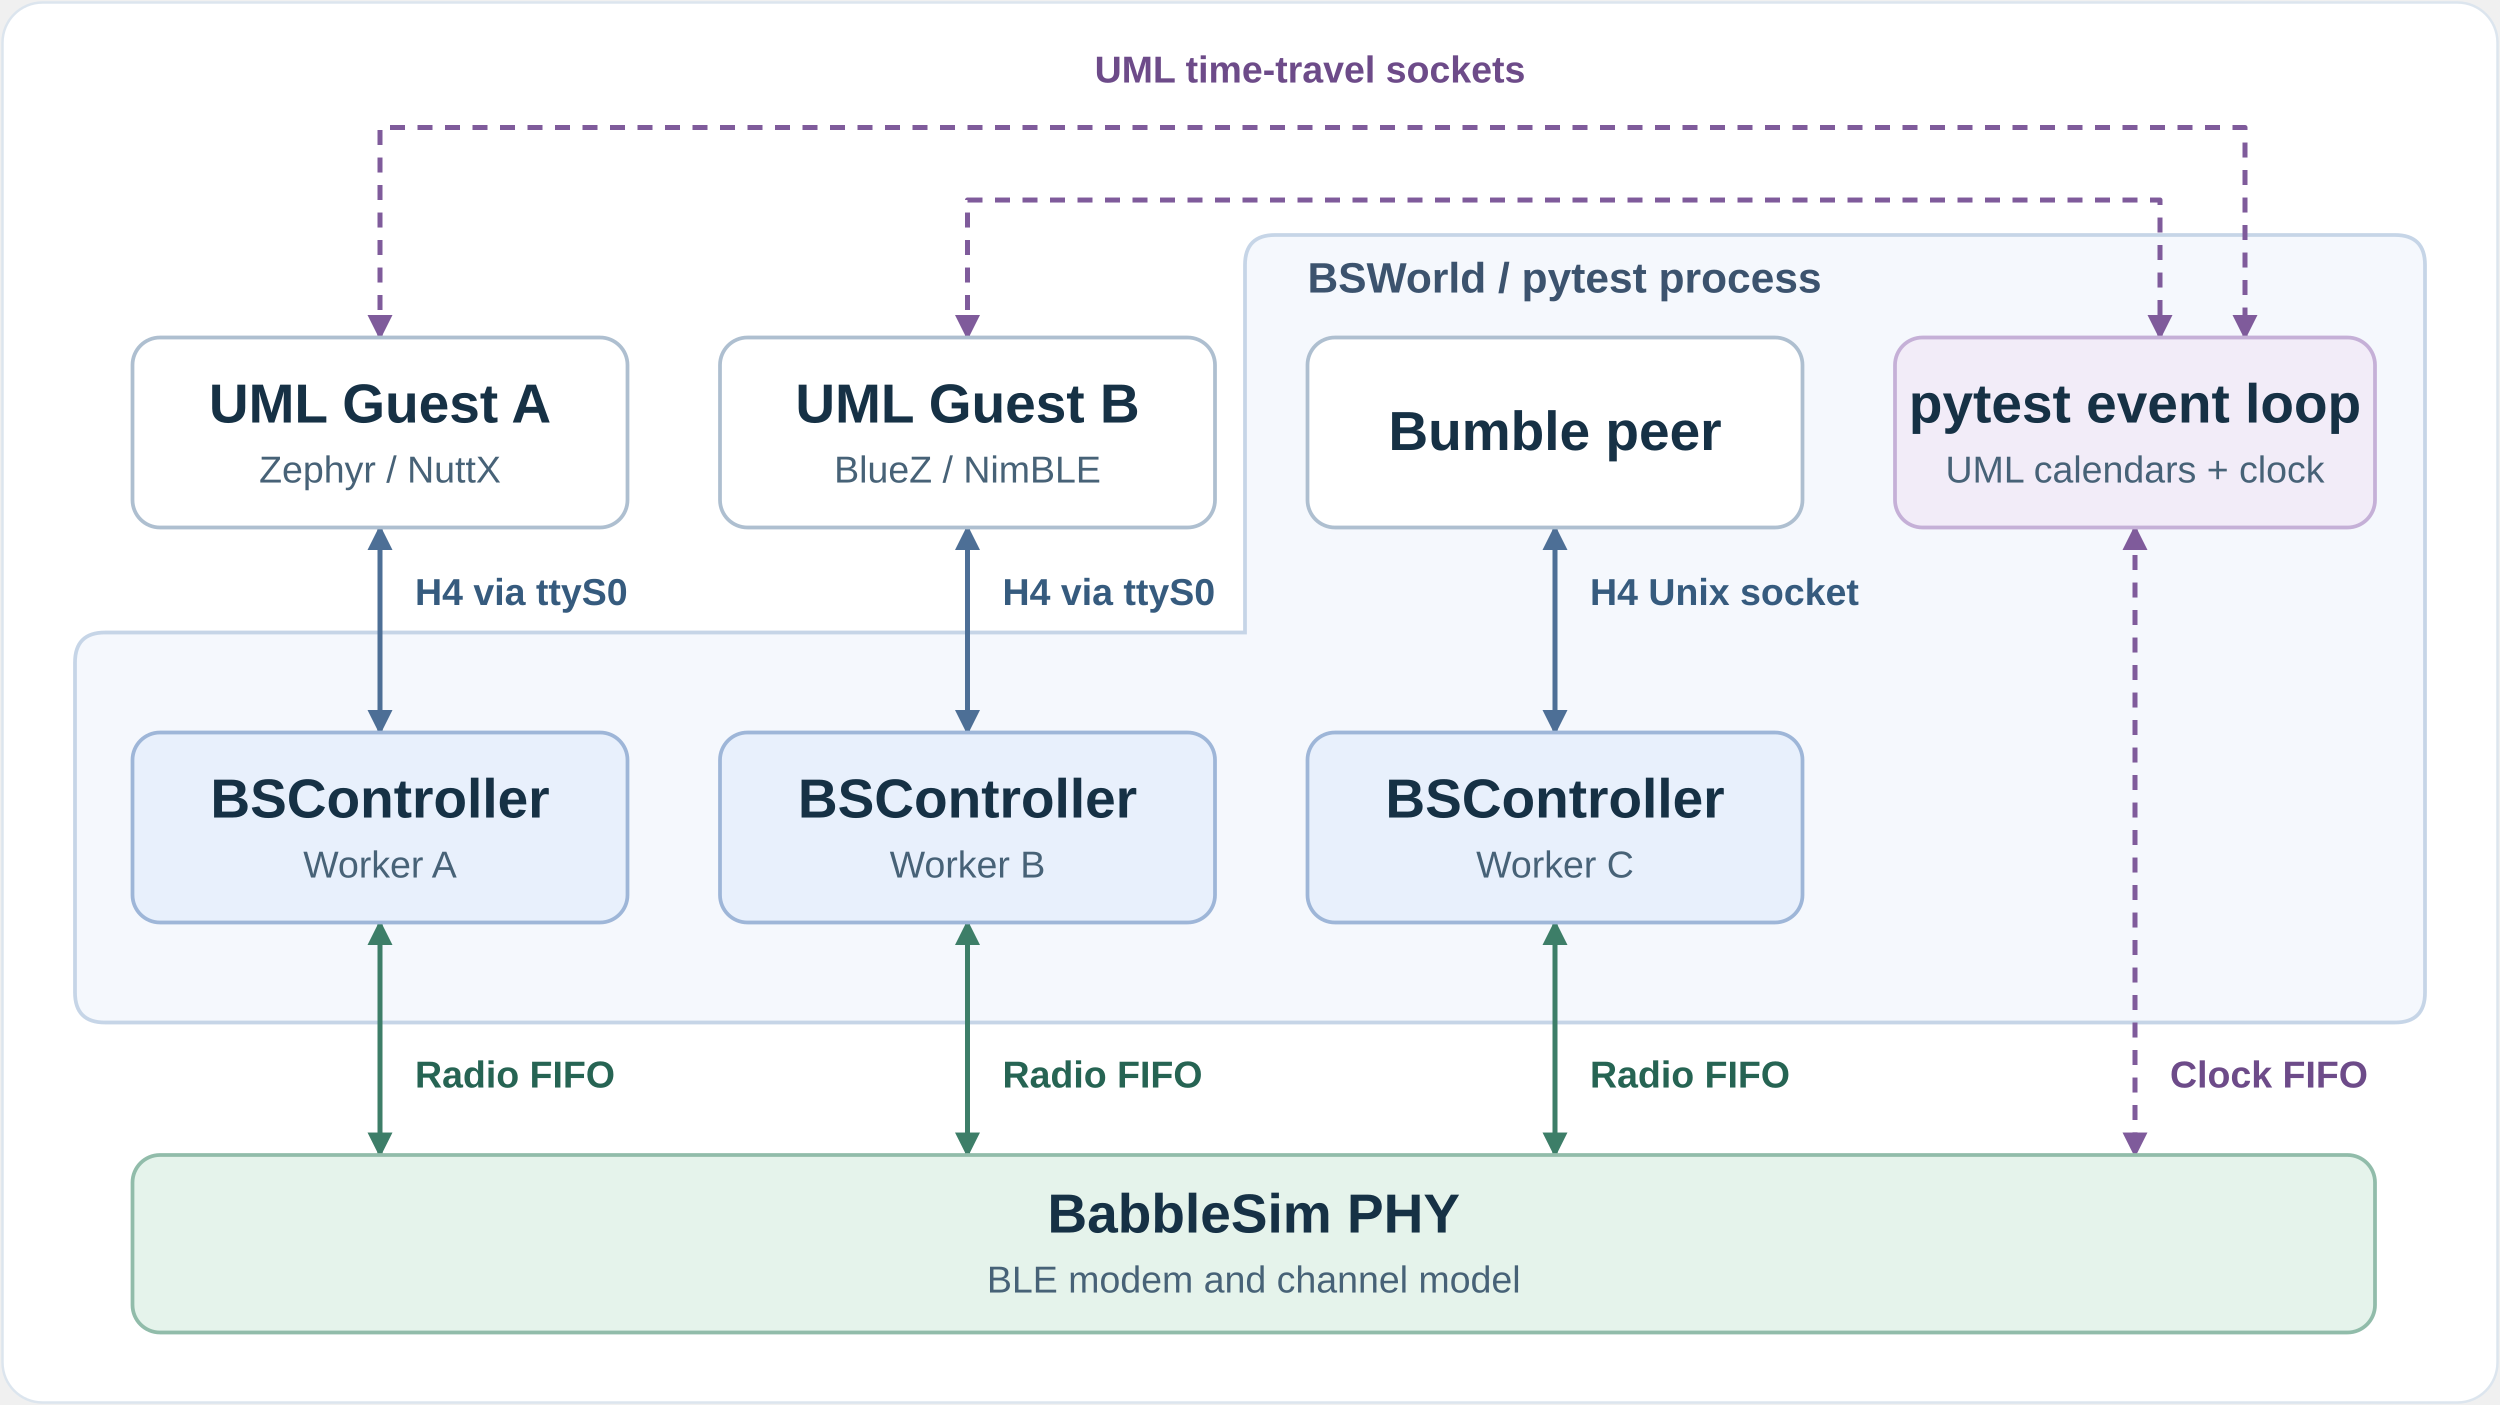
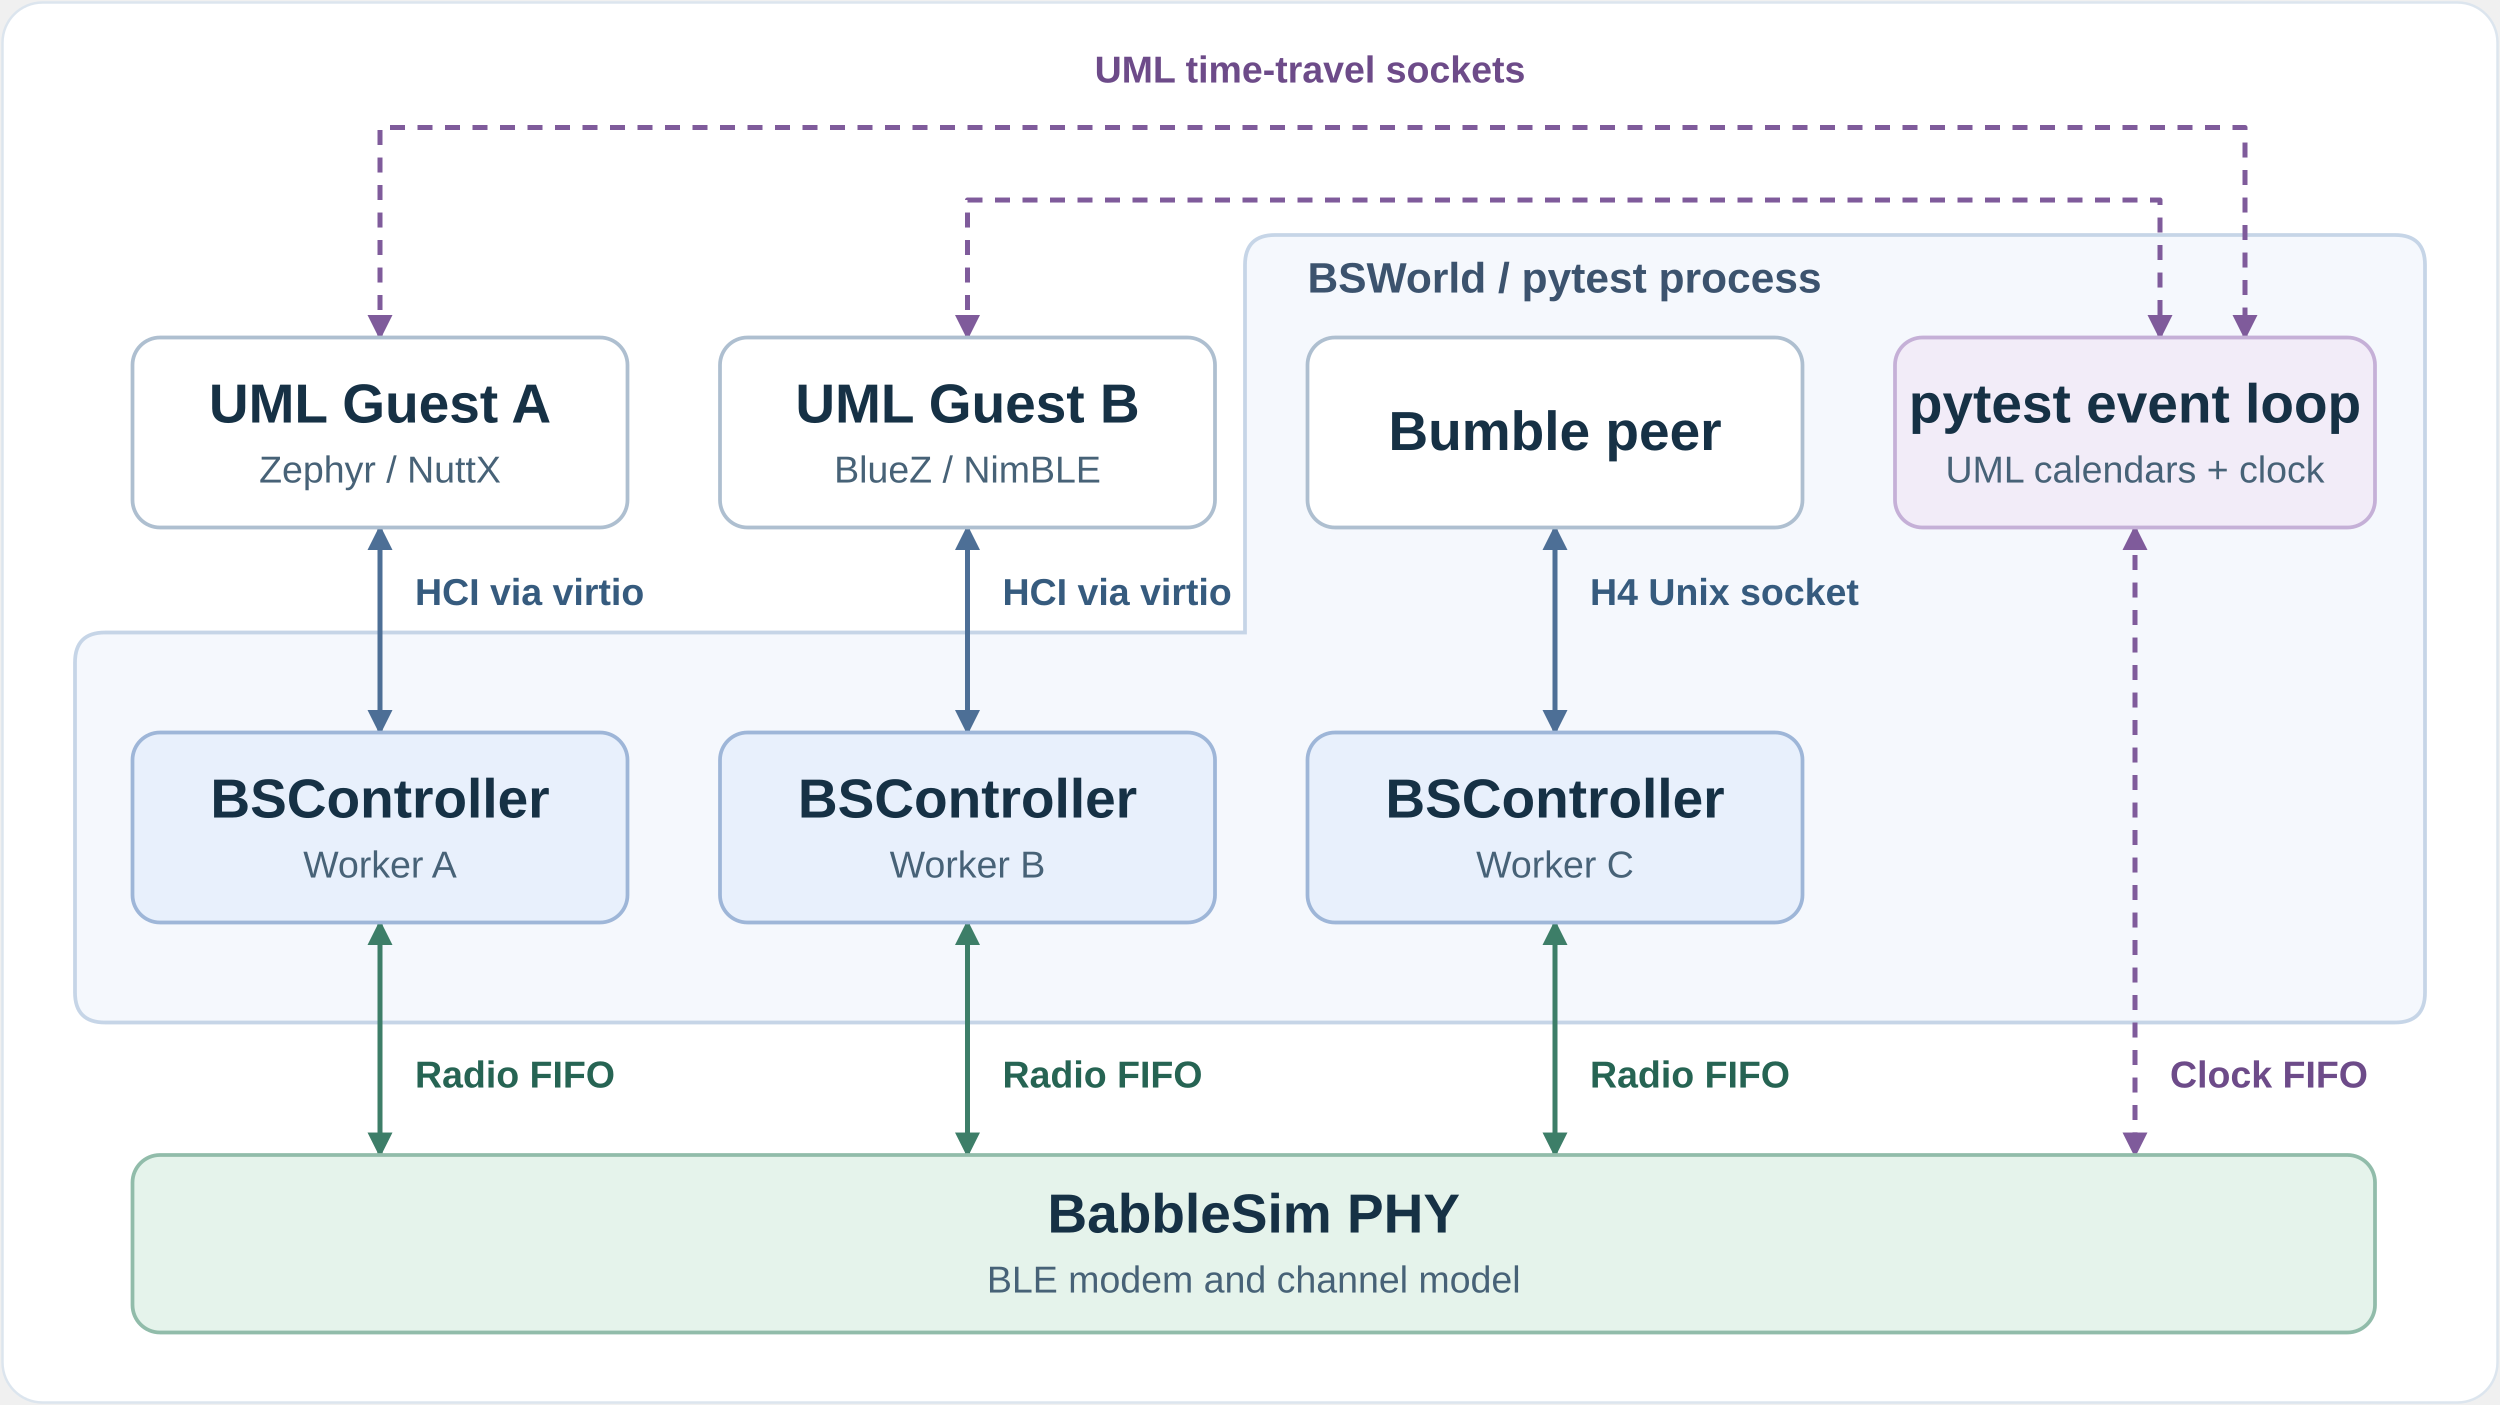
- <svg xmlns="http://www.w3.org/2000/svg" width="1000" height="562" viewBox="0 0 1000 562" role="img" aria-labelledby="title description" content="&lt;mxfile host=&quot;app.diagrams.net&quot;&gt;&lt;diagram name=&quot;BSWorld architecture&quot; id=&quot;bsworld-architecture&quot;&gt;7Zxbb6M4FMc/TR47wpjrY5Odzqw0s1ttNJrLmzEmsYZA1jhts59+bQwEA2luhERtKlUNxxfM//yOr6QjOFm8fGJoOf+ahiQemcYSzcgI/jEyTSB+C8MUo7ht/U5DPi+shmFsEj4TOptzlWI7pkqYMRpqVUjDlP5X1luUn61oSDItI06ThGCu2RBj6bOeLXxptiVca22AH0dwwtKUq0+LlwmJ5SOX7SpKjcyHLRmqZ2ck4XuWyfXM8zyheFU8rDJkfF2qytJVEhJZBIzgGDFcCAMscRnROJ6kccryvDDKf4Q94yz9TWopISY2IVVK6R/wwRa2ohGEcfKy9XFApZPAgqQLwtlaql0oPatMsqBezVq7et6w4fuess01LJrKiQ+FeFuEXHOS8bs4fSasZ0HtyIvClqBJmgyuJTQ0MU0btuW0jLacwHaOk3O1XL5hOa0SvXWpXUtOyzXbckJgHydnIHVCZSs6BTTEA5MkvJcdWF0WxHjL1paqFfPYCW3iViKSsNV9HykhIzHi9Im0iz6mVNS4KZelK4ZJYd0D5lpn2axKqDAj/IiqhHSo/ixLWUXW0egtZLzWuB0wbS/hu8aJJSzD31UE7iohPih1NiBXzt+L7dlKoo3ucJzi3zvI1jgO8gIa7qUpz1d0IrbKUrvSyTe7uHcjO/ADkRKibF71TPLiEXFOWCIsok808spfKP8hG/jBNuTkQFl+5hajZnkkjApdCKvCVGikCrqmD9zS1CgpTc2i+0ajkDKPHk1plaBiQSXEabocNniBberjOrSPjl6vETntug4N32brbLArTJptaJXoKUyCdx0mtm0a3kBhElxDmEDP7S9MHKvnMGm2zjN2hkmjDZ7Rd5gs5+u3GCJg3xDxfNM/f4iUkaDHh9B+2PDwbB0nE4Djw6NRl1XuLOiT9MNonGNajreXJ9EKnch3+sHMrjM1/IQFp+ImaRwTplIvN3E5BblWXT7sB7nghlzvg38NueCyk4BTkGvV1Rdy+IbcscgFq0UQk1eJw8MS55j9dXKtuvogjqGQptczssLQJY7XD3MAGPD8WwHNAfTCE7nmSAgdv7dRtZeJnAIueIvAQdeE9pDABVcAXHMcPAW4Zl09AoffInAOtKA1JHD4CoBrDoOnANesqxfgtLWWdljnxEK0caBx6Py7kgfd40iofJflKN0LVUUDx1hRcy+oAQ4EljqCKwuITzP599vXL6LCT/Km4u99eRfRyqDMUt2ZNS3ZEiU7mwPsZnMs1zFdt7M5v4ggghUSmsZfKy4o37RJ3bBsxCGnl89zysl0iXIsnxlaCtucL+Iyd0xncgcIC5Ql8GN5TEkxiu+LhAUNQ3mj/Y/pEQmi0NhywCcFekALGkt07hlF8TkPSMtTr+aOY+2AFHQd37uHHjdrq7ah4R1fGt6xeN5fG3bpYvzl4w3eU+E1PW8geusLwPPDOy7uZiyJfDejC90bI/t2cOZQPdxmx/38hKi3TeSc64nkExJ188t2cqrPlW8Kyldgsly7sbSow55r7u1MgiOv8+0aOzBC9ypIdu19ejuzB5LbWw8D9HnTSXXXS4P8PWW/ZSu0Se/1UUu8yIhwF7U+CZzQu8YJZrW32Hv3296+eKfQjm/Q9j2xHIRa/K6pndyo7Xuqez5qi725QWBFgVgLTelCVPv4+efFF/Jy3W4s0pDIBqEklPPbOUqS/LszC/UdmmsG2Y4gCTpBBgFG6BrnDNXmaY1jz3c7OAYHcszpgtzFKJBOa+CsFjN5Bs7QU+7eTKxjiHrdTvOkeH6+8Y9xmH+6lJXGkoZS/mlxP1Bc11znhFbg+Yp3TJOZtit/jm9VGPCD/tI5cFoeMq2OpYgJD+1pWIpJlt1xyjv2X8ZTMX7EYbWxVi2Li2IHeComET/JT+5uP4nVJHTIcH5q7X2U34uru8nuw035W3RbIumzJa8pkuHE11NjSKfsETzQsQN3QKcAx9FHabNjGQ/7ckpwc8p+PRoY0Cn4Nad8S+hLNda8c7c4cI9Y6aUDK15X2uKYf2SqMD38+fD3lbnEdBxLzJcu1n1ZwGu7BPTnkuDmkkM7r3O7BN9ccmjHdT6X5IcrdxGN0i1emajTl2v0ytDrFs/xzuMVcbn5txLqzZ7Nv9SAH/8H&lt;/diagram&gt;&lt;/mxfile&gt;">
+ <svg xmlns="http://www.w3.org/2000/svg" width="1000" height="562" viewBox="0 0 1000 562" role="img" aria-labelledby="title description" content="&lt;mxfile host=&quot;app.diagrams.net&quot;&gt;&lt;diagram name=&quot;BSWorld architecture&quot; id=&quot;bsworld-architecture&quot;&gt;7Zxdc5s4FIZ/jS/dAcTnZexNms60u5n1dLrtnQBha4LBK+Qk3l+/EgKMBMROjDHTuDNpzAEJ8Z7nHH3hTMB8/fKZwM3qWxqieGJoG7hEE/DHxDB09lMYFgGMm9YfOKSrwqpp2v7EPcLLFRVnLNsQJ5YEh1IV3LDA/5X1FuWXWxyiTLowSJMEBVSyQULSZ/my8EVtS7iT2gBuJ2BO0pSKT+uXOYr5I5ftKkpNjLuOC6pnJyihR5bJ9cyveYLxtnhYYcjorlSVpNskRLyIPgEzSIJCGN1khxGO43kapyS/FkT5P2bPKEkfUe1MGCALoepM6R/9k8VsRSMQoeil83H0SieGBUrXiJIdV7tQelmZeEG5mp109Lxnw/NcYVtJWKjKsQ+FeB1C7ijK6DROnxHpWVArcqOwIWiSJoNrCTRJTMMCTTlNrSmnbtnvk3O72fzGcpolertSu4acpmM05QS69T45fa4TLFvRKqDGHhgl4Q1PYHVZIKENW1OqRswHdmghpxIRhY30/U4JCYohxU+oWfQhxazGfbks3ZIAFdYjYK4lS7UqpsIS0XdUxaSD9WfZ8CqylkZ3kPFa4w7A1F3Cc7QTS5iad6gIOFSCfRDq7EGunH8U28stRxtOgzgNHg+QLXHs5wUk3EtTfl2RRCxxSe1IJt9o496JLN/z2ZkQZqsqM/GDB0gpIgmzsJyo5ZW/YPoPb+AnS+ODA2H5mVu0muUBEcx0QaQKU6aRKOgYnu6UJqUkN6lFj41GJmUePZLS4oSIBXEiTtPNsMGrW4bcrwM1JR4fva4SOc263hq+auss/VCYqG1olOgpTPwPHSaWZWjuQGHijyFMgOv0Fya22XOYqK1zm9MVNUyUNjRKnBwmm9XudwwR/dgQcT3DO3+IlJEgxwfTftjwcC0ZJ0PvTtQHw0OpyyxXFuRB+ttoXAW47G8vT6IZ2pFn94OZVWdq+AFLkLKbpHGMiDh7uYHLKcg16vLUWcI7kfOvyPXe+deQ8y87CDgFuUZdfSEXXJF7L3L+du3H6FXigmGJs43+klyjrj6IIzDE6Xh6VhA6yHb7YU7XNXD+pQC1A73wQE7tCYHdvTD11l61l4GcAG40/WqfwAHHANaQwLV0roMDp/aDpwCn1tUjcKPpVfsEzgYmMIcELhgBcGo3eApwal29ACfNtaTNOjtmos18iUP73y3f6J5FTOVplqN0w1RlDZwFgpobRo1uA90UW3BlAfZpyX9///aVVfiZ35T9vinvwlrpl5dUdyaqJdvA5GBzdEttjunYhuO0NucXYkSQQkJD+3NLGeX7Nokblo3oDMmW3cvnFaZosYE5ls8EbphtRddxeXWMl3wFKGAoc+BnfJsSBzC+KU6scRjyGx2/TQ+RH4VaI6zFBh8X6A6ucczRuSEYxpMzbpCWu17qimNtg1Rv27533rrdLM3ahoZ3dml4Z+x5f+3ZxevZ19srvKfCa7gd20q901ufAJ4f3llxN22D+LsZbeheGTk2wRlDZbj9ivv5CRFvm/Ax1xPKByTi5pdNciLn8jcF+SswWa7djFvEZs+Ys52BgshtIzmwfC10RkGyYx2T7YweSG4uPQyQ8xbz6q6XBvlHSh55K6RB7/ioRW6kRUEbtR7y7dAdBbXKALNaW+w9/TaXLz4otLMrtH0PLAehNvjQ1M6v1PY91D0ftcXa3CCwQp/NhRZ4zap9uP95aV7zebu2TkPEGwSTkI9vVzBJ8u/OrMV3aMYMshUB5LeCrPsBhOMAWea4Wjytcex6TgvHLa90vsoxxWs0jaHPnabgLCYz+QWUwKfcvRmbxyDxup3kSfb8dO8f7W3+aVOWG0saSvkXxf304rjmOjs0fdcTvAc4WU7qq/Ln+FaFBj7JL53rdsNDhtkyFTFad5ZfyzQkDVCWTSmmLesvswXrP+KwWlirpsVFsTd4KkYRPclPzmE/sdkksNFwfmqsfZTfi6u7yerDTflbdB2RdD//wg0Y5v8zedMh3XJE+ADb8p0B3aLbttxPGy0TedCXW/yrW47NavqAbgm63GKy4+8Jfqn6mw/uFhscES29JLHilaUOx/zNzzLT3Ze7v0bmEsO2TTZmulgCM3W36RK9P5d0pbCrSzqT17ld0pW+ri7pTFznc0m+wTKNcJR2eGUudmDG6JWh5y6u7Z7HK+xw/6clxNs9+z+rAW7/Bw==&lt;/diagram&gt;&lt;/mxfile&gt;">
  <style>
    text { font-family: Arial, Helvetica, sans-serif; }
    .title { fill: #163145; font-size: 22px; font-weight: 700; }
    .detail { fill: #476277; font-size: 15px; font-weight: 400; }
    .process-label { fill: #3c536e; font-size: 17px; font-weight: 700; }
    .hci-label { fill: #365b7e; font-size: 15px; font-weight: 700; }
    .clock-label { fill: #6d4b89; font-size: 15px; font-weight: 700; }
    .radio-label { fill: #266453; font-size: 15px; font-weight: 700; }
    .links { fill: none; stroke-width: 2; stroke-linejoin: round; }
  </style>
  <defs>
    <marker id="time-arrow" viewBox="0 0 10 10" refX="9" refY="5" markerWidth="5" markerHeight="5" orient="auto-start-reverse">
      <path d="M 0 0 L 10 5 L 0 10 Z" fill="#7f5b9b" />
    </marker>
    <marker id="hci-arrow" viewBox="0 0 10 10" refX="9" refY="5" markerWidth="5" markerHeight="5" orient="auto-start-reverse">
      <path d="M 0 0 L 10 5 L 0 10 Z" fill="#4d6f96" />
    </marker>
    <marker id="radio-arrow" viewBox="0 0 10 10" refX="9" refY="5" markerWidth="5" markerHeight="5" orient="auto-start-reverse">
      <path d="M 0 0 L 10 5 L 0 10 Z" fill="#3d7e68" />
    </marker>
  </defs>
  <rect x="1" y="1" width="998" height="560" rx="16" fill="#ffffff" stroke="#dce5ee" />
  <path d="M 42 253 H 498 V 106 Q 498 94 510 94 H 958 Q 970 94 970 106            V 397 Q 970 409 958 409 H 42 Q 30 409 30 397 V 265 Q 30 253 42 253 Z" fill="#f5f8fd" stroke="#c6d5e7" stroke-width="1.5" />
  <g class="links" aria-label="Simulation time" stroke="#7f5b9b" stroke-dasharray="6 5" marker-start="url(#time-arrow)" marker-end="url(#time-arrow)">
    <path d="M 152 135 L 152 51 L 898 51 L 898 135" />
    <path d="M 387 135 L 387 80 L 864 80 L 864 135" />
    <path d="M 854 211 L 854 462" />
  </g>
  <g class="links" aria-label="Bluetooth HCI" stroke="#4d6f96" marker-start="url(#hci-arrow)" marker-end="url(#hci-arrow)">
    <path d="M 152 211 L 152 293" />
    <path d="M 387 211 L 387 293" />
    <path d="M 622 211 L 622 293" />
  </g>
  <g class="links" aria-label="Radio data" stroke="#3d7e68" marker-start="url(#radio-arrow)" marker-end="url(#radio-arrow)">
    <path d="M 152 369 L 152 462" />
    <path d="M 387 369 L 387 462" />
    <path d="M 622 369 L 622 462" />
  </g>
  <g id="guest-a" text-anchor="middle">
    <rect x="53" y="135" width="198" height="76" rx="11" fill="#ffffff" stroke="#aebfd0" stroke-width="1.5" />
    <text class="title" x="152" y="169">UML Guest A</text>
    <text class="detail" x="152" y="193">Zephyr / NuttX</text>
  </g>
  <g id="guest-b" text-anchor="middle">
    <rect x="288" y="135" width="198" height="76" rx="11" fill="#ffffff" stroke="#aebfd0" stroke-width="1.5" />
    <text class="title" x="387" y="169">UML Guest B</text>
    <text class="detail" x="387" y="193">BlueZ / NimBLE</text>
  </g>
  <g id="bumble" text-anchor="middle">
    <rect x="523" y="135" width="198" height="76" rx="11" fill="#ffffff" stroke="#aebfd0" stroke-width="1.5" />
    <text class="title" x="622" y="180">Bumble peer</text>
  </g>
  <g id="loop" text-anchor="middle">
    <rect x="758" y="135" width="192" height="76" rx="11" fill="#f2ecf8" stroke="#c5b0d7" stroke-width="1.5" />
    <text class="title" x="854" y="169">pytest event loop</text>
    <text class="detail" x="854" y="193">UML calendars + clock</text>
  </g>
  <g id="controller-a" text-anchor="middle">
    <rect x="53" y="293" width="198" height="76" rx="11" fill="#e8f0fc" stroke="#9eb6d8" stroke-width="1.5" />
    <text class="title" x="152" y="327">BSController</text>
    <text class="detail" x="152" y="351">Worker A</text>
  </g>
  <g id="controller-b" text-anchor="middle">
    <rect x="288" y="293" width="198" height="76" rx="11" fill="#e8f0fc" stroke="#9eb6d8" stroke-width="1.5" />
    <text class="title" x="387" y="327">BSController</text>
    <text class="detail" x="387" y="351">Worker B</text>
  </g>
  <g id="controller-c" text-anchor="middle">
    <rect x="523" y="293" width="198" height="76" rx="11" fill="#e8f0fc" stroke="#9eb6d8" stroke-width="1.5" />
    <text class="title" x="622" y="327">BSController</text>
    <text class="detail" x="622" y="351">Worker C</text>
  </g>
  <g id="phy" text-anchor="middle">
    <rect x="53" y="462" width="897" height="71" rx="11" fill="#e5f3eb" stroke="#91bcaa" stroke-width="1.5" />
    <text class="title" x="501.5" y="493">BabbleSim PHY</text>
    <text class="detail" x="501.5" y="517">BLE modem and channel model</text>
  </g>
  <text class="clock-label" x="524" y="33" text-anchor="middle">UML time-travel sockets</text>
  <text class="process-label" x="523" y="117">BSWorld / pytest process</text>
-   <text class="hci-label" x="166" y="242">H4 via ttyS0</text>
-   <text class="hci-label" x="401" y="242">H4 via ttyS0</text>
+   <text class="hci-label" x="166" y="242">HCI via virtio</text>
+   <text class="hci-label" x="401" y="242">HCI via virtio</text>
  <text class="hci-label" x="636" y="242">H4 Unix socket</text>
  <text class="radio-label" x="166" y="435">Radio FIFO</text>
  <text class="radio-label" x="401" y="435">Radio FIFO</text>
  <text class="radio-label" x="636" y="435">Radio FIFO</text>
  <text class="clock-label" x="868" y="435">Clock FIFO</text>
</svg>
